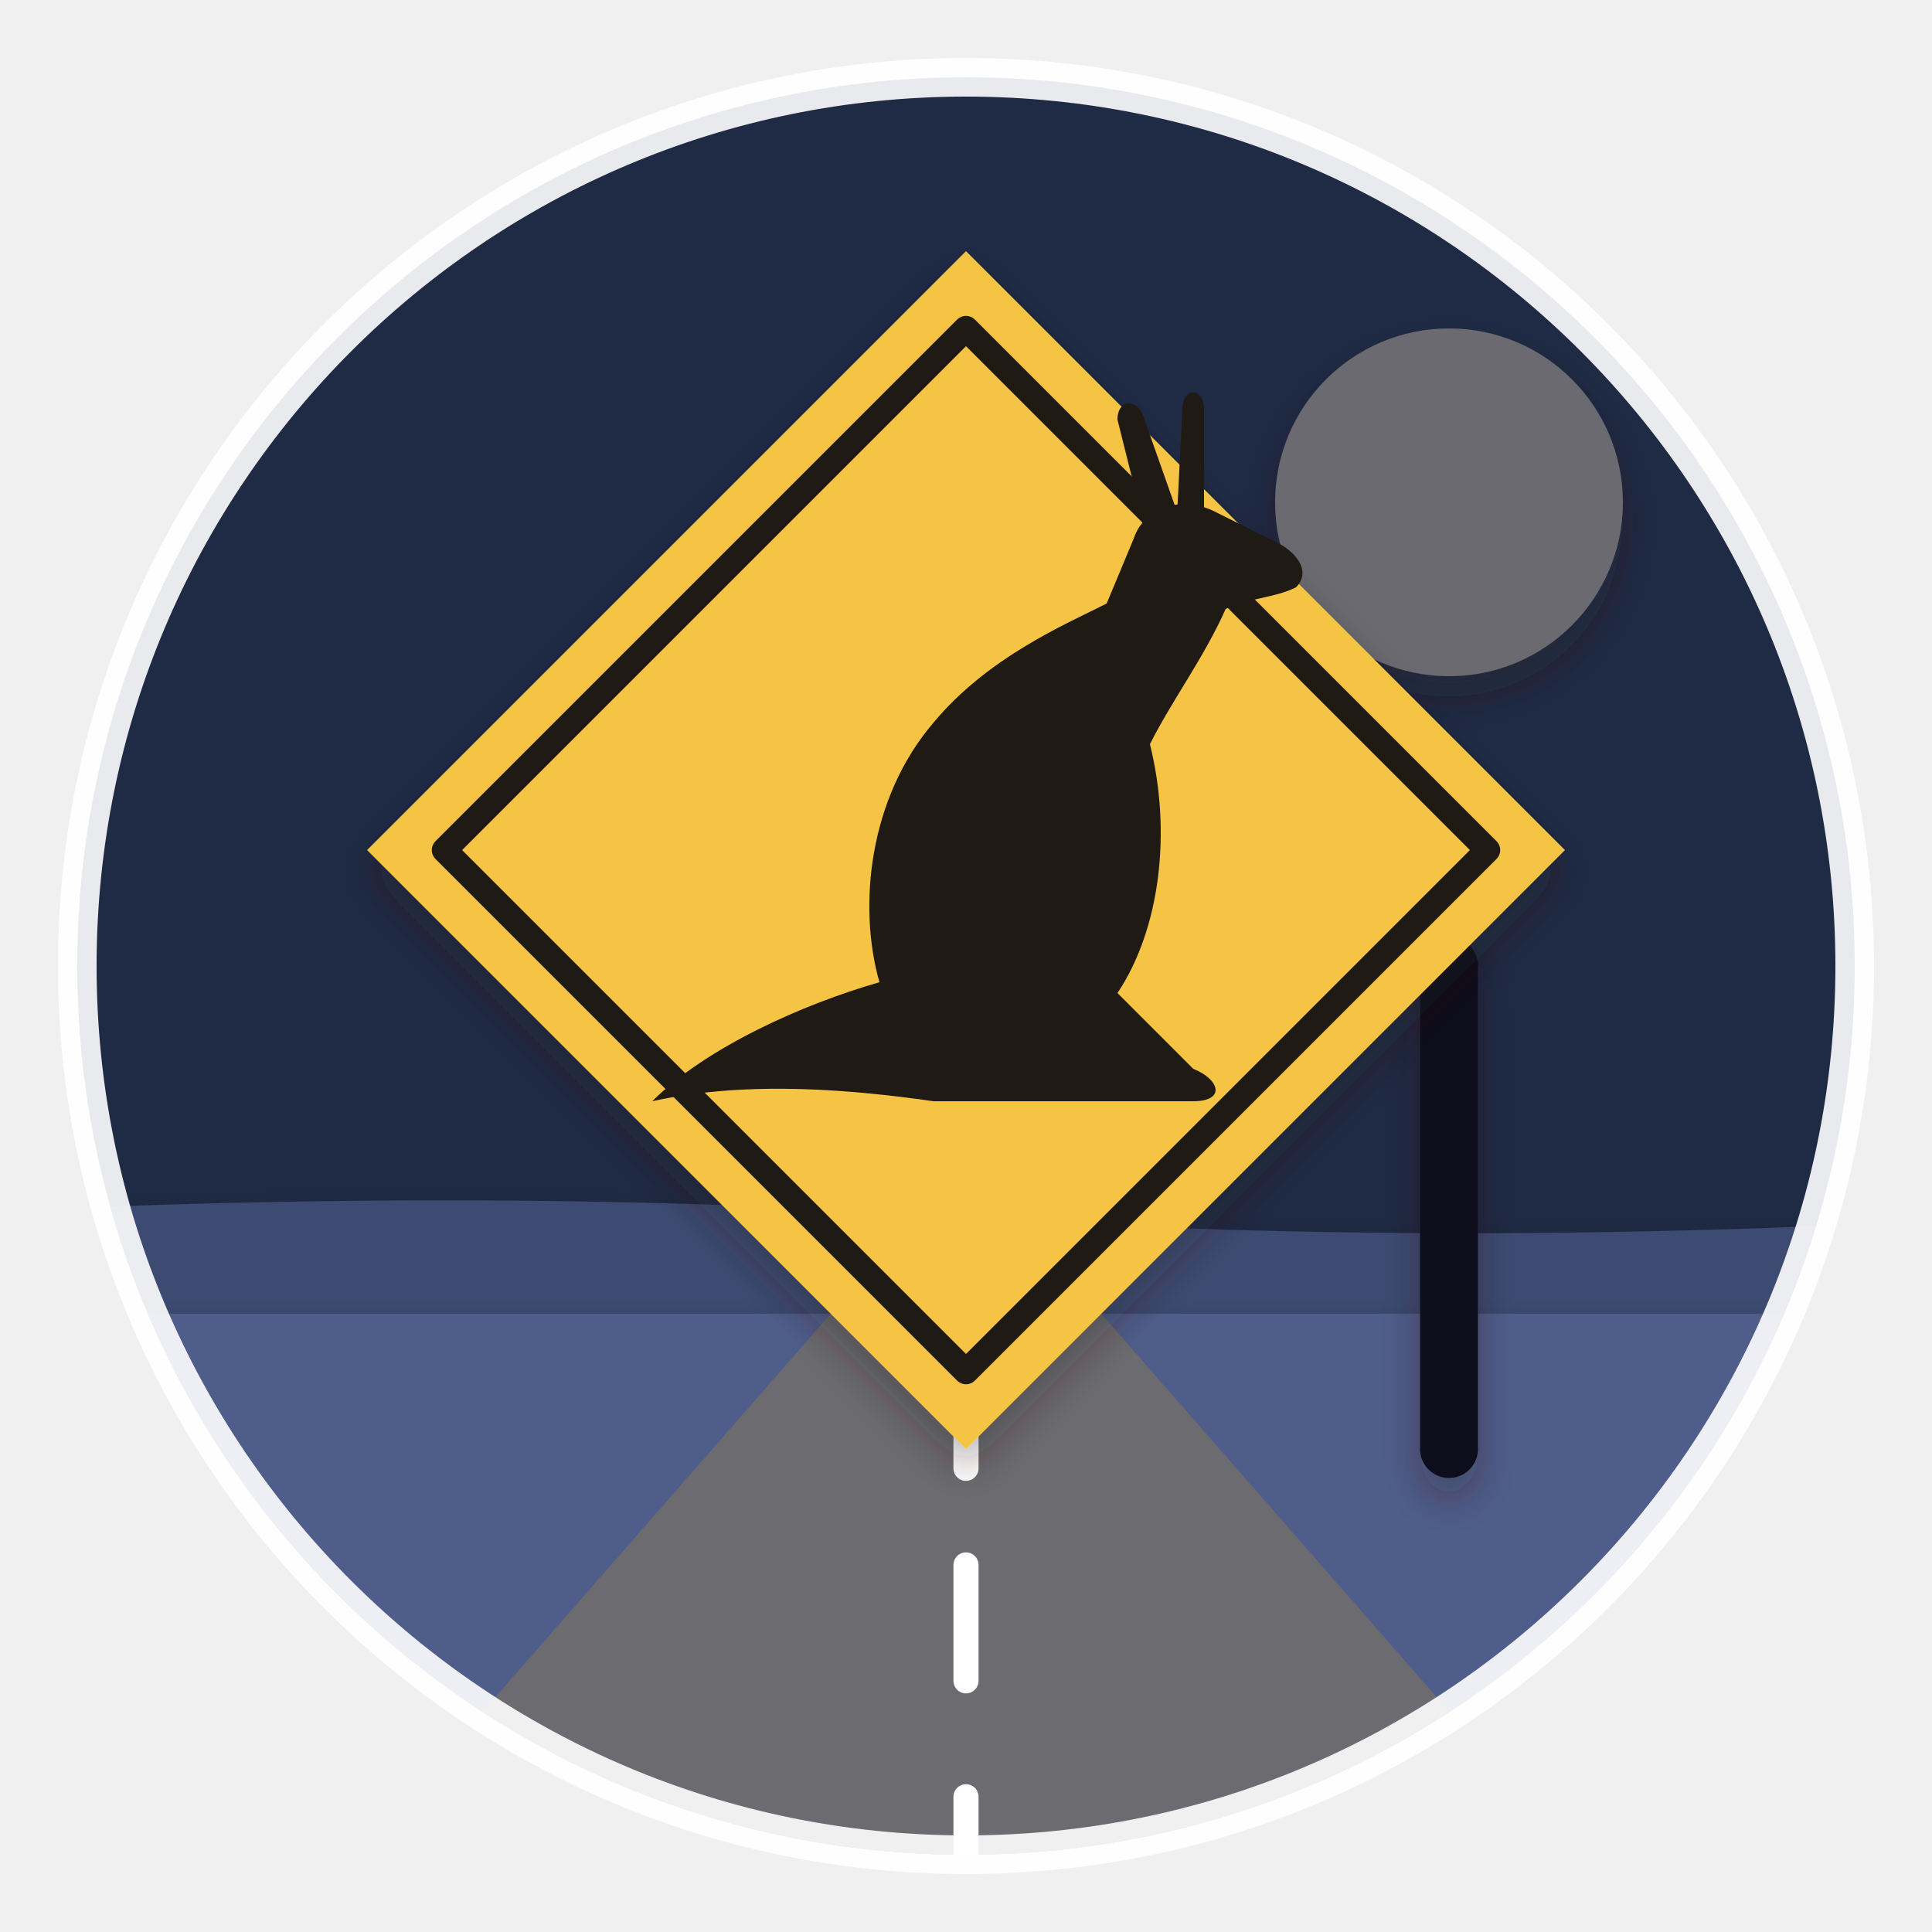
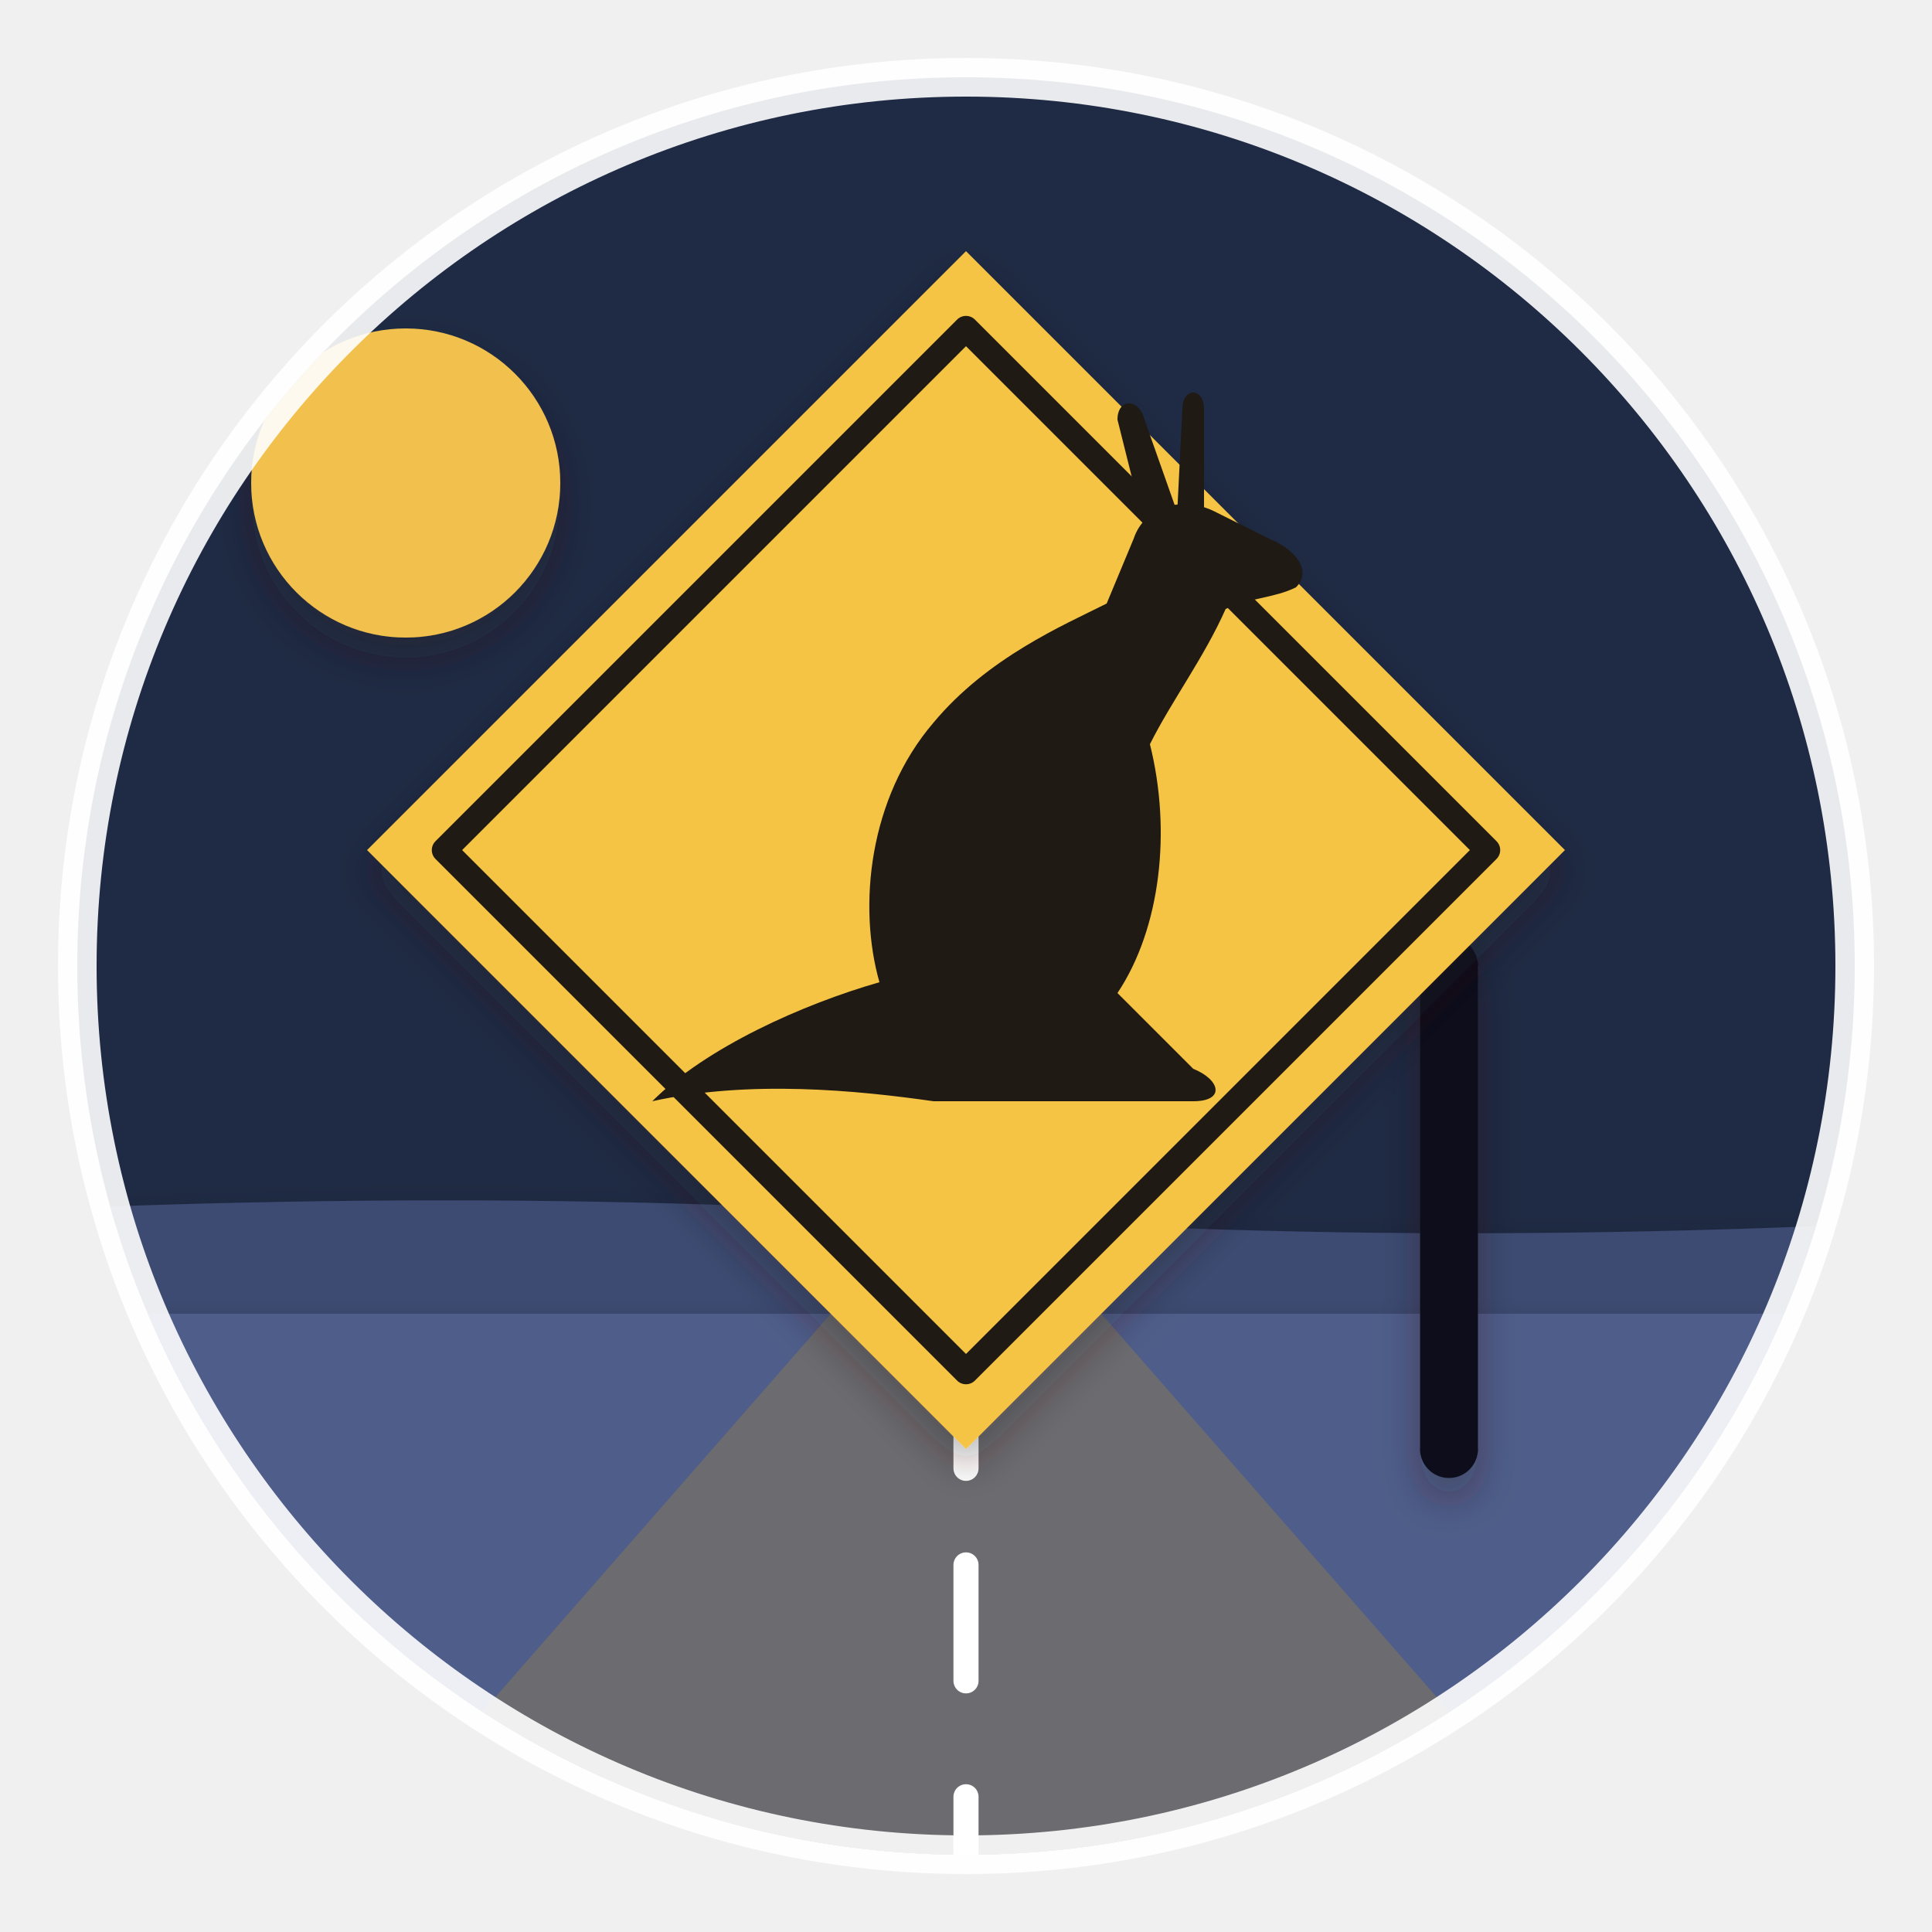
<svg xmlns="http://www.w3.org/2000/svg" viewBox="0 0 200 200" width="200" height="200">
  <defs>
    <clipPath id="clip">
      <circle cx="100" cy="100" r="92" />
    </clipPath>
    <filter id="ps" x="-20%" y="-20%" width="140%" height="140%">
      <feDropShadow dx="0" dy="2.2" stdDeviation="2" flood-color="#2a1f14" flood-opacity=".33" />
    </filter>
    <filter id="psl" filterUnits="userSpaceOnUse" x="-400" y="-400" width="1000" height="1000">
      <feDropShadow dx="0" dy="2.2" stdDeviation="2" flood-color="#2a1f14" flood-opacity=".33" />
    </filter>
  </defs>
  <g clip-path="url(#clip)">
    <rect width="200" height="200" fill="#1F2A44" />
-     <circle filter="url(#ps)" cx="150" cy="52" r="18" fill="#6B6B70" />
+     <circle filter="url(#ps)" cx="42" cy="50" r="16" fill="#F2C14E" />
    <path filter="url(#ps)" d="M-30 127.2 Q40 122 100 126 T230 124.4 L230 230 L-30 230Z" fill="#3E4C72" />
    <path filter="url(#ps)" d="M-30 136 L230 136 L230 230 L-30 230Z" fill="#4F5D8A" />
    <path d="M86 136 L114 136 L170 200 L30 200Z" fill="#6B6B70" />
    <path d="M100 144 V152 M100 162 V174 M100 186 V200" fill="none" stroke="#FFFFFF" stroke-width="2.6" stroke-linecap="round" stroke-linejoin="round" />
    <path filter="url(#psl)" d="M150 150 L150 100" fill="none" stroke="#0B0F1C" stroke-width="6" stroke-linecap="round" stroke-linejoin="round" />
    <path filter="url(#ps)" d="M100 26 L162 88 L100 150 L38 88Z" fill="#F6C445" />
    <path d="M100 34 L154 88 L100 142 L46 88Z" fill="none" stroke="#1F1A14" stroke-width="2.6" stroke-linecap="round" stroke-linejoin="round" />
    <g transform="translate(100 114) scale(.56) translate(-80 -172)">
      <path d="M74 172 C60 170 40 168 22 172 C32 162 50 154 64 150 C60 136 62 116 74 102 C84 90 98 84 106 80 L111 68 C113 62 120 60 126 63 L136 68 C141 70 144 74 141 77 C137 79 132 79 128 81 C124 90 118 98 114 106 C118 122 116 140 108 152 L122 166 C127 168 128 172 122 172Z" fill="#1F1A14" />
      <path d="M113 66 L108 46 C108 42 112 42 113 46 L119 63Z M119 64 L120 44 C120 40 124 40 124 44 L124 63Z" fill="#1F1A14" />
    </g>
  </g>
  <circle cx="100" cy="100" r="92" fill="none" stroke="#fff" stroke-width="4" opacity=".9" />
</svg>
